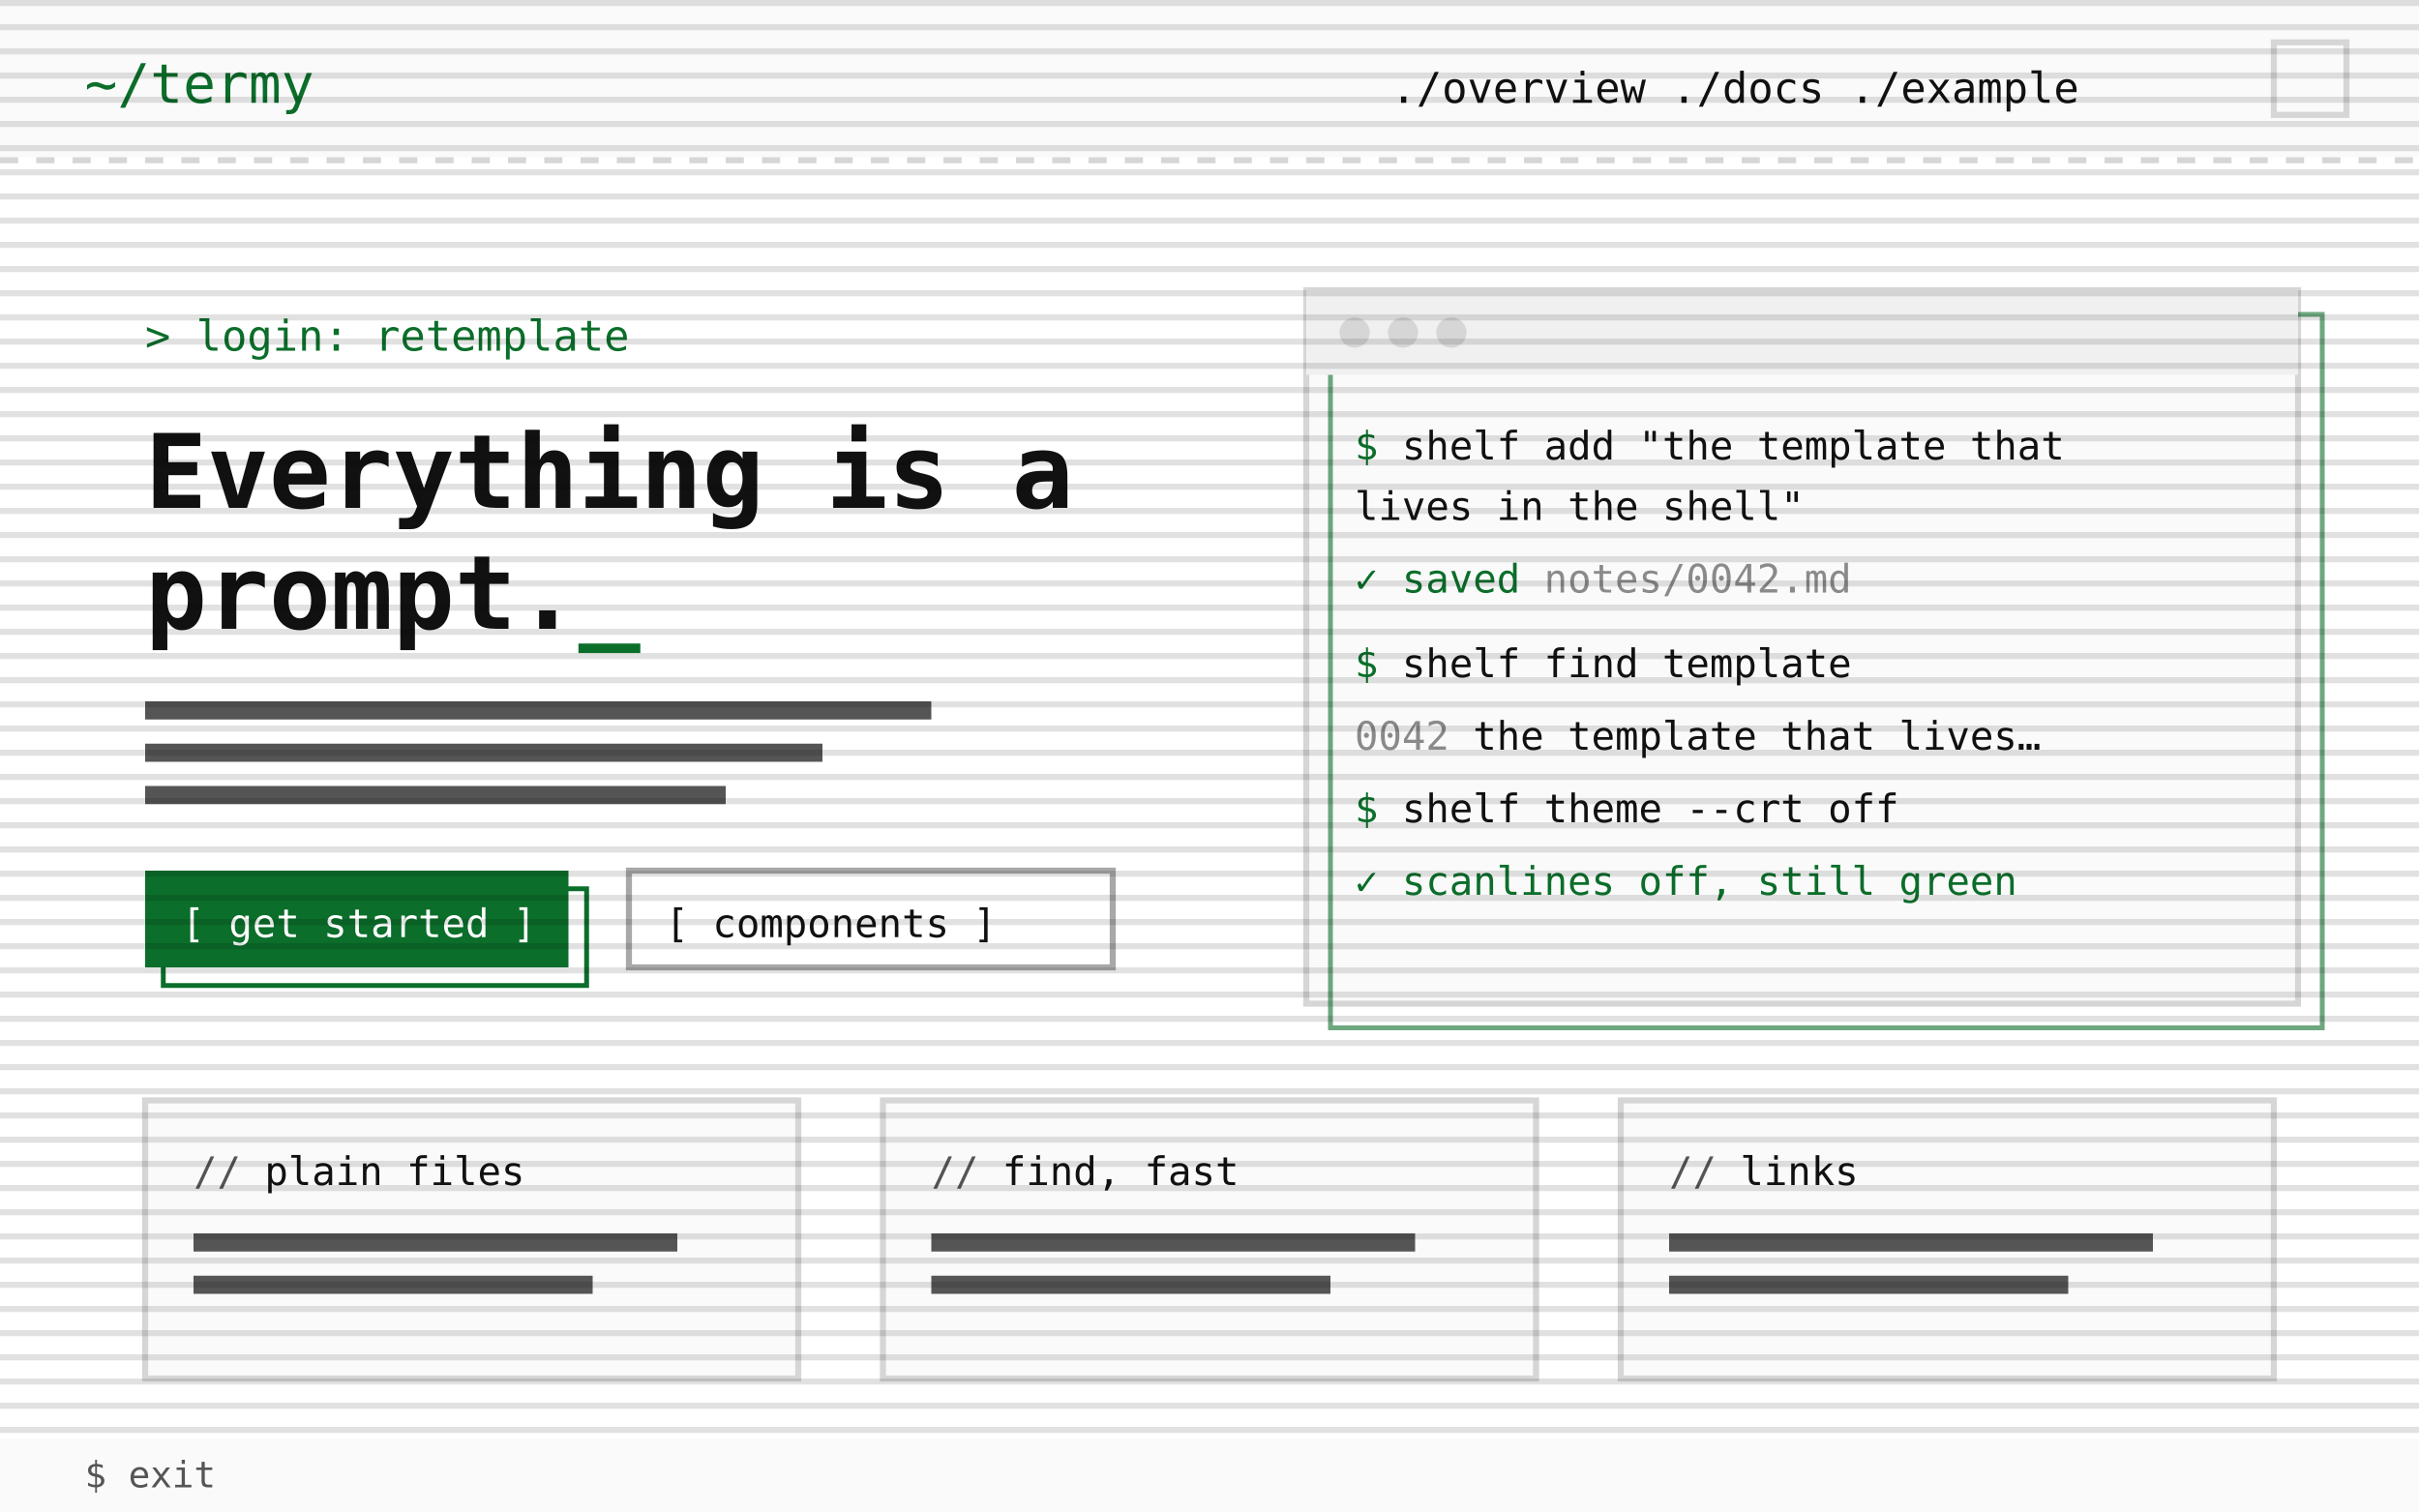
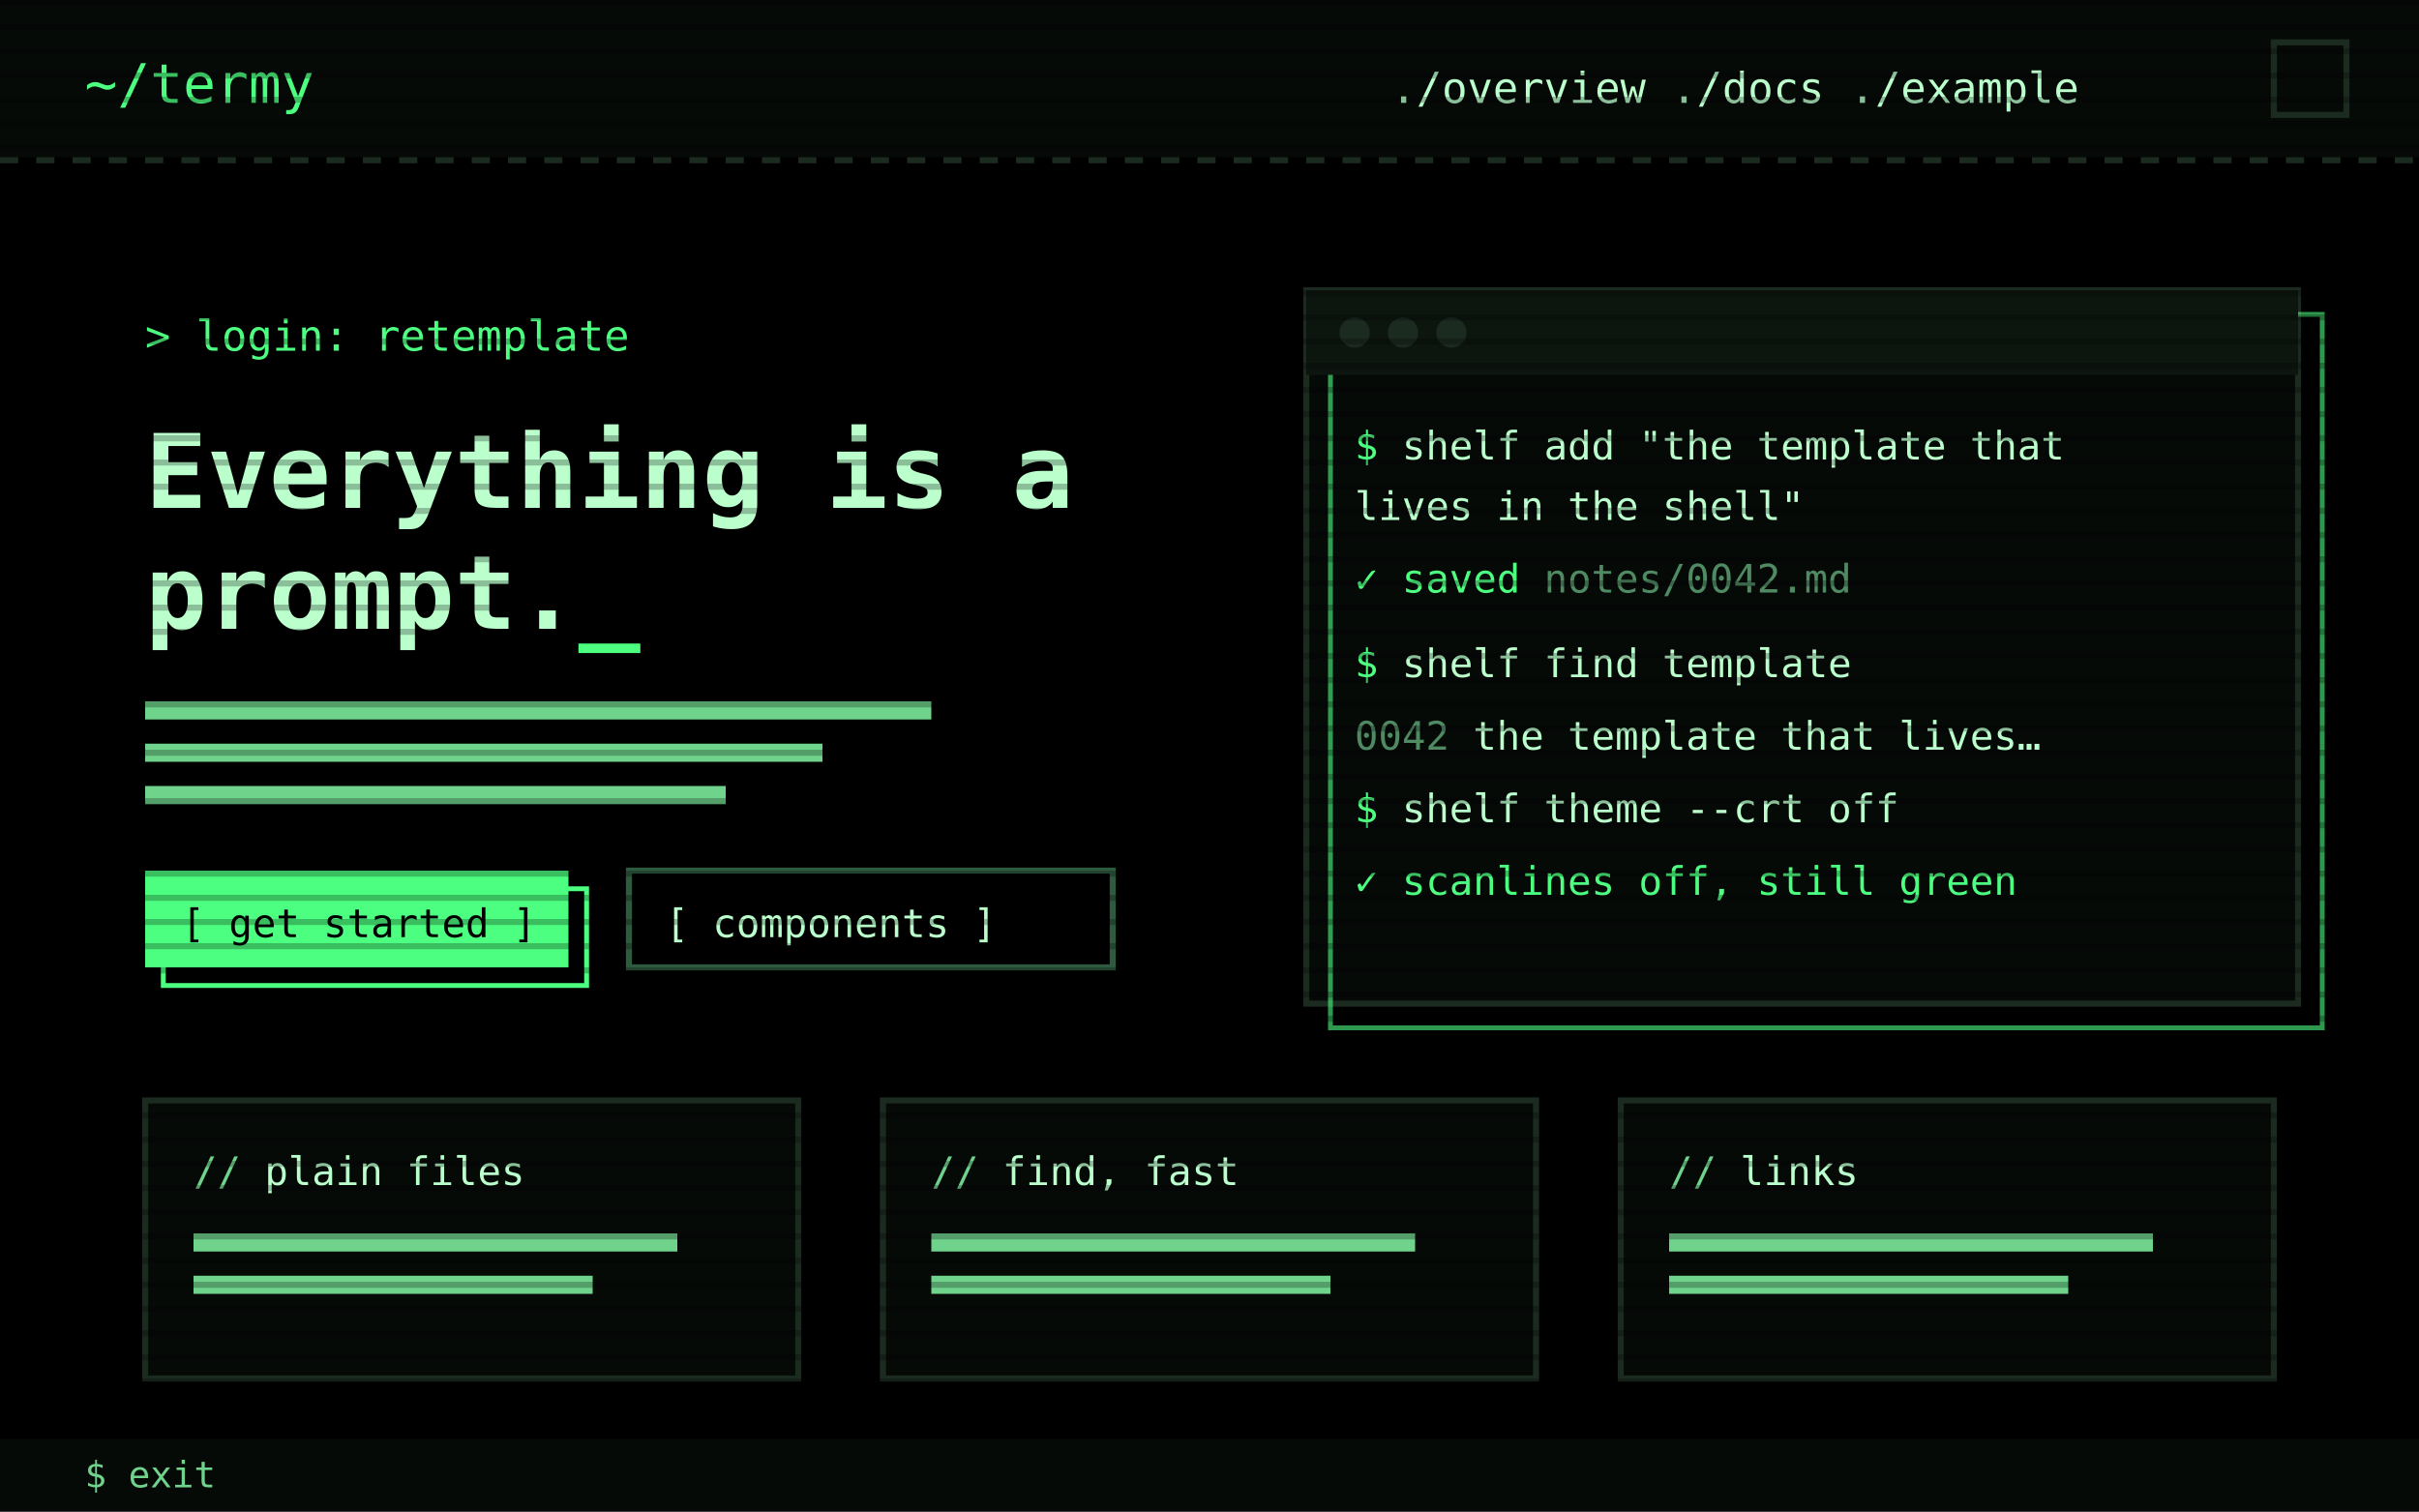
<svg xmlns="http://www.w3.org/2000/svg" viewBox="0 0 400 250" role="img" aria-label="Termy preview, dark">
-   <rect width="400" height="250" fill="#ffffff" />
-   <rect x="0" y="0" width="400" height="26" fill="#fafafa" />
-   <line x1="0" y1="26.5" x2="400" y2="26.5" stroke="#d6d6d6" stroke-dasharray="3 3" />
-   <text x="14" y="17" font-family="'JetBrains Mono', Consolas, monospace" font-size="9" fill="#0b6e2a">~/termy</text>
-   <text x="230" y="17" font-family="'JetBrains Mono', Consolas, monospace" font-size="7" fill="#111111">./overview  ./docs  ./example</text>
-   <rect x="376" y="7" width="12" height="12" fill="none" stroke="#d6d6d6" />
-   <text x="24" y="58" font-family="'JetBrains Mono', Consolas, monospace" font-size="7" fill="#0b6e2a">&gt; login: retemplate</text>
-   <text x="24" y="84" font-family="'JetBrains Mono', Consolas, monospace" font-weight="800" font-size="17" fill="#111111">Everything is a</text>
-   <text x="24" y="104" font-family="'JetBrains Mono', Consolas, monospace" font-weight="800" font-size="17" fill="#111111">prompt.<tspan fill="#0b6e2a">_</tspan>
+   <rect width="400" height="250" fill="#000000" />
+   <rect x="0" y="0" width="400" height="26" fill="#060a07" />
+   <line x1="0" y1="26.5" x2="400" y2="26.5" stroke="#1b2b20" stroke-dasharray="3 3" />
+   <text x="14" y="17" font-family="'JetBrains Mono', Consolas, monospace" font-size="9" fill="#4dff80">~/termy</text>
+   <text x="230" y="17" font-family="'JetBrains Mono', Consolas, monospace" font-size="7" fill="#baffcc">./overview  ./docs  ./example</text>
+   <rect x="376" y="7" width="12" height="12" fill="none" stroke="#1b2b20" />
+   <text x="24" y="58" font-family="'JetBrains Mono', Consolas, monospace" font-size="7" fill="#4dff80">&gt; login: retemplate</text>
+   <text x="24" y="84" font-family="'JetBrains Mono', Consolas, monospace" font-weight="800" font-size="17" fill="#baffcc">Everything is a</text>
+   <text x="24" y="104" font-family="'JetBrains Mono', Consolas, monospace" font-weight="800" font-size="17" fill="#baffcc">prompt.<tspan fill="#4dff80">_</tspan>
  </text>
-   <rect x="24" y="116" width="130" height="3" fill="#555555" />
-   <rect x="24" y="123" width="112" height="3" fill="#555555" />
-   <rect x="24" y="130" width="96" height="3" fill="#555555" />
-   <rect x="24" y="144" width="70" height="16" fill="#0b6e2a" />
-   <rect x="27" y="147" width="70" height="16" fill="none" stroke="#0b6e2a" stroke-width="0.8" />
-   <text x="30" y="155" font-family="'JetBrains Mono', Consolas, monospace" font-size="6.5" fill="#ffffff">[ get started ]</text>
-   <rect x="104" y="144" width="80" height="16" fill="none" stroke="#a8a8a8" />
-   <text x="110" y="155" font-family="'JetBrains Mono', Consolas, monospace" font-size="6.5" fill="#111111">[ components ]</text>
-   <rect x="216" y="48" width="164" height="118" fill="#fafafa" stroke="#d6d6d6" />
-   <rect x="220" y="52" width="164" height="118" fill="none" stroke="#0b6e2a" stroke-width="0.8" opacity="0.6" />
-   <rect x="216" y="48" width="164" height="14" fill="#f0f0f0" />
-   <circle cx="224" cy="55" r="2.5" fill="#d6d6d6" />
-   <circle cx="232" cy="55" r="2.5" fill="#d6d6d6" />
-   <circle cx="240" cy="55" r="2.5" fill="#d6d6d6" />
-   <text x="224" y="76" font-family="'JetBrains Mono', Consolas, monospace" font-size="6.5" fill="#111111">
-     <tspan fill="#0b6e2a">$</tspan> shelf add "the template that</text>
-   <text x="224" y="86" font-family="'JetBrains Mono', Consolas, monospace" font-size="6.5" fill="#111111">lives in the shell"</text>
-   <text x="224" y="98" font-family="'JetBrains Mono', Consolas, monospace" font-size="6.5" fill="#0b6e2a">✓ saved  <tspan fill="#8a8a8a">notes/0042.md</tspan>
+   <rect x="24" y="116" width="130" height="3" fill="#6fd38c" />
+   <rect x="24" y="123" width="112" height="3" fill="#6fd38c" />
+   <rect x="24" y="130" width="96" height="3" fill="#6fd38c" />
+   <rect x="24" y="144" width="70" height="16" fill="#4dff80" />
+   <rect x="27" y="147" width="70" height="16" fill="none" stroke="#4dff80" stroke-width="0.8" />
+   <text x="30" y="155" font-family="'JetBrains Mono', Consolas, monospace" font-size="6.5" fill="#000000">[ get started ]</text>
+   <rect x="104" y="144" width="80" height="16" fill="none" stroke="#2e5a3f" />
+   <text x="110" y="155" font-family="'JetBrains Mono', Consolas, monospace" font-size="6.5" fill="#baffcc">[ components ]</text>
+   <rect x="216" y="48" width="164" height="118" fill="#060a07" stroke="#1b2b20" />
+   <rect x="220" y="52" width="164" height="118" fill="none" stroke="#4dff80" stroke-width="0.8" opacity="0.6" />
+   <rect x="216" y="48" width="164" height="14" fill="#0d150f" />
+   <circle cx="224" cy="55" r="2.5" fill="#1b2b20" />
+   <circle cx="232" cy="55" r="2.5" fill="#1b2b20" />
+   <circle cx="240" cy="55" r="2.5" fill="#1b2b20" />
+   <text x="224" y="76" font-family="'JetBrains Mono', Consolas, monospace" font-size="6.5" fill="#baffcc">
+     <tspan fill="#4dff80">$</tspan> shelf add "the template that</text>
+   <text x="224" y="86" font-family="'JetBrains Mono', Consolas, monospace" font-size="6.5" fill="#baffcc">lives in the shell"</text>
+   <text x="224" y="98" font-family="'JetBrains Mono', Consolas, monospace" font-size="6.5" fill="#4dff80">✓ saved  <tspan fill="#4f8a63">notes/0042.md</tspan>
  </text>
-   <text x="224" y="112" font-family="'JetBrains Mono', Consolas, monospace" font-size="6.5" fill="#111111">
-     <tspan fill="#0b6e2a">$</tspan> shelf find template</text>
-   <text x="224" y="124" font-family="'JetBrains Mono', Consolas, monospace" font-size="6.5" fill="#111111">
-     <tspan fill="#8a8a8a">0042</tspan>  the template that lives…</text>
-   <text x="224" y="136" font-family="'JetBrains Mono', Consolas, monospace" font-size="6.5" fill="#111111">
-     <tspan fill="#0b6e2a">$</tspan> shelf theme --crt off</text>
-   <text x="224" y="148" font-family="'JetBrains Mono', Consolas, monospace" font-size="6.5" fill="#0b6e2a">✓ scanlines off, still green</text>
+   <text x="224" y="112" font-family="'JetBrains Mono', Consolas, monospace" font-size="6.5" fill="#baffcc">
+     <tspan fill="#4dff80">$</tspan> shelf find template</text>
+   <text x="224" y="124" font-family="'JetBrains Mono', Consolas, monospace" font-size="6.5" fill="#baffcc">
+     <tspan fill="#4f8a63">0042</tspan>  the template that lives…</text>
+   <text x="224" y="136" font-family="'JetBrains Mono', Consolas, monospace" font-size="6.5" fill="#baffcc">
+     <tspan fill="#4dff80">$</tspan> shelf theme --crt off</text>
+   <text x="224" y="148" font-family="'JetBrains Mono', Consolas, monospace" font-size="6.5" fill="#4dff80">✓ scanlines off, still green</text>
  <g>
-     <rect x="24" y="182" width="108" height="46" fill="#fafafa" stroke="#d6d6d6" />
-     <text x="32" y="196" font-family="'JetBrains Mono', Consolas, monospace" font-size="6.5" fill="#111111">
-       <tspan fill="#555555">//</tspan> plain files</text>
-     <rect x="32" y="204" width="80" height="3" fill="#555555" />
-     <rect x="32" y="211" width="66" height="3" fill="#555555" />
+     <rect x="24" y="182" width="108" height="46" fill="#060a07" stroke="#1b2b20" />
+     <text x="32" y="196" font-family="'JetBrains Mono', Consolas, monospace" font-size="6.5" fill="#baffcc">
+       <tspan fill="#6fd38c">//</tspan> plain files</text>
+     <rect x="32" y="204" width="80" height="3" fill="#6fd38c" />
+     <rect x="32" y="211" width="66" height="3" fill="#6fd38c" />
  </g>
  <g>
-     <rect x="146" y="182" width="108" height="46" fill="#fafafa" stroke="#d6d6d6" />
-     <text x="154" y="196" font-family="'JetBrains Mono', Consolas, monospace" font-size="6.5" fill="#111111">
-       <tspan fill="#555555">//</tspan> find, fast</text>
-     <rect x="154" y="204" width="80" height="3" fill="#555555" />
-     <rect x="154" y="211" width="66" height="3" fill="#555555" />
+     <rect x="146" y="182" width="108" height="46" fill="#060a07" stroke="#1b2b20" />
+     <text x="154" y="196" font-family="'JetBrains Mono', Consolas, monospace" font-size="6.5" fill="#baffcc">
+       <tspan fill="#6fd38c">//</tspan> find, fast</text>
+     <rect x="154" y="204" width="80" height="3" fill="#6fd38c" />
+     <rect x="154" y="211" width="66" height="3" fill="#6fd38c" />
  </g>
  <g>
-     <rect x="268" y="182" width="108" height="46" fill="#fafafa" stroke="#d6d6d6" />
-     <text x="276" y="196" font-family="'JetBrains Mono', Consolas, monospace" font-size="6.5" fill="#111111">
-       <tspan fill="#555555">//</tspan> links</text>
-     <rect x="276" y="204" width="80" height="3" fill="#555555" />
-     <rect x="276" y="211" width="66" height="3" fill="#555555" />
+     <rect x="268" y="182" width="108" height="46" fill="#060a07" stroke="#1b2b20" />
+     <text x="276" y="196" font-family="'JetBrains Mono', Consolas, monospace" font-size="6.5" fill="#baffcc">
+       <tspan fill="#6fd38c">//</tspan> links</text>
+     <rect x="276" y="204" width="80" height="3" fill="#6fd38c" />
+     <rect x="276" y="211" width="66" height="3" fill="#6fd38c" />
  </g>
-   <g opacity="0.12" fill="#000">
+   <g opacity="0.25" fill="#000">
    <rect y="0" width="400" height="1" />
    <rect y="4" width="400" height="1" />
    <rect y="8" width="400" height="1" />
    <rect y="12" width="400" height="1" />
    <rect y="16" width="400" height="1" />
    <rect y="20" width="400" height="1" />
    <rect y="24" width="400" height="1" />
    <rect y="28" width="400" height="1" />
    <rect y="32" width="400" height="1" />
    <rect y="36" width="400" height="1" />
    <rect y="40" width="400" height="1" />
    <rect y="44" width="400" height="1" />
    <rect y="48" width="400" height="1" />
    <rect y="52" width="400" height="1" />
    <rect y="56" width="400" height="1" />
    <rect y="60" width="400" height="1" />
    <rect y="64" width="400" height="1" />
    <rect y="68" width="400" height="1" />
    <rect y="72" width="400" height="1" />
    <rect y="76" width="400" height="1" />
    <rect y="80" width="400" height="1" />
    <rect y="84" width="400" height="1" />
    <rect y="88" width="400" height="1" />
    <rect y="92" width="400" height="1" />
    <rect y="96" width="400" height="1" />
    <rect y="100" width="400" height="1" />
    <rect y="104" width="400" height="1" />
    <rect y="108" width="400" height="1" />
    <rect y="112" width="400" height="1" />
    <rect y="116" width="400" height="1" />
    <rect y="120" width="400" height="1" />
    <rect y="124" width="400" height="1" />
    <rect y="128" width="400" height="1" />
    <rect y="132" width="400" height="1" />
    <rect y="136" width="400" height="1" />
    <rect y="140" width="400" height="1" />
    <rect y="144" width="400" height="1" />
    <rect y="148" width="400" height="1" />
    <rect y="152" width="400" height="1" />
    <rect y="156" width="400" height="1" />
    <rect y="160" width="400" height="1" />
    <rect y="164" width="400" height="1" />
    <rect y="168" width="400" height="1" />
    <rect y="172" width="400" height="1" />
    <rect y="176" width="400" height="1" />
    <rect y="180" width="400" height="1" />
    <rect y="184" width="400" height="1" />
    <rect y="188" width="400" height="1" />
    <rect y="192" width="400" height="1" />
    <rect y="196" width="400" height="1" />
    <rect y="200" width="400" height="1" />
    <rect y="204" width="400" height="1" />
    <rect y="208" width="400" height="1" />
    <rect y="212" width="400" height="1" />
    <rect y="216" width="400" height="1" />
    <rect y="220" width="400" height="1" />
    <rect y="224" width="400" height="1" />
    <rect y="228" width="400" height="1" />
    <rect y="232" width="400" height="1" />
    <rect y="236" width="400" height="1" />
    <rect y="240" width="400" height="1" />
    <rect y="244" width="400" height="1" />
    <rect y="248" width="400" height="1" />
  </g>
-   <rect y="238" width="400" height="12" fill="#fafafa" />
-   <text x="14" y="246" font-family="'JetBrains Mono', Consolas, monospace" font-size="6" fill="#555555">$ exit</text>
+   <rect y="238" width="400" height="12" fill="#060a07" />
+   <text x="14" y="246" font-family="'JetBrains Mono', Consolas, monospace" font-size="6" fill="#6fd38c">$ exit</text>
</svg>
